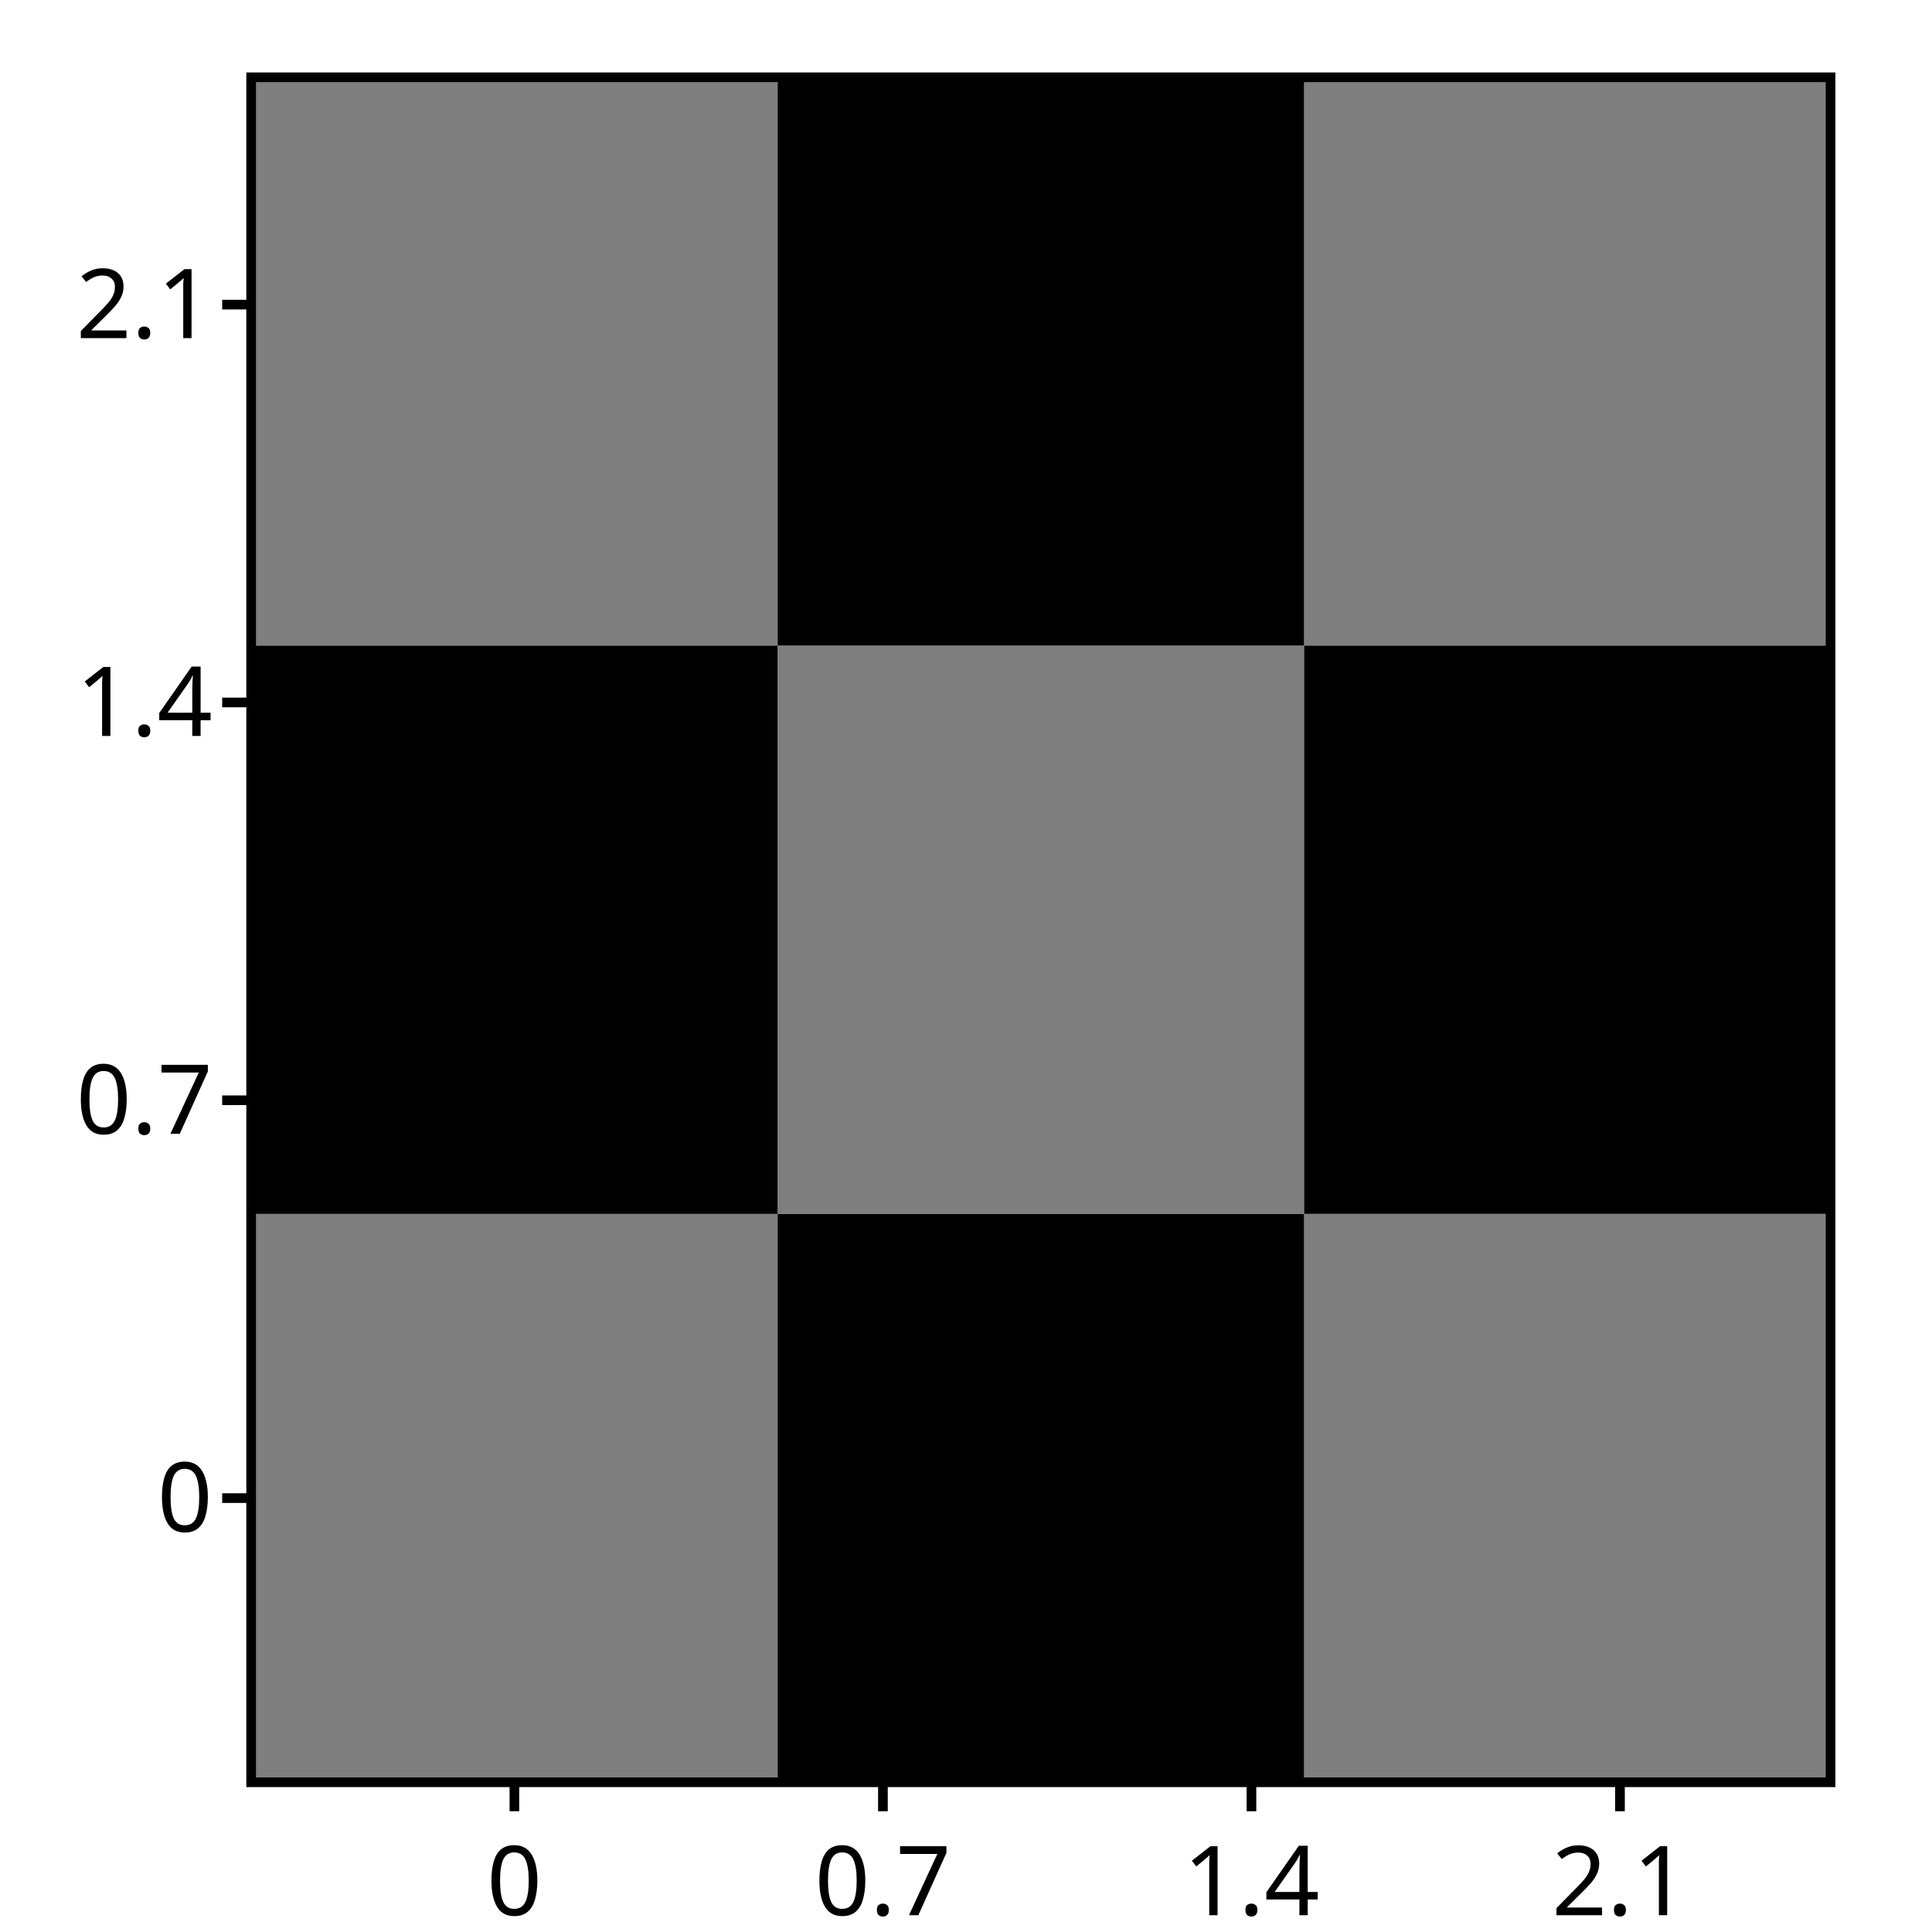
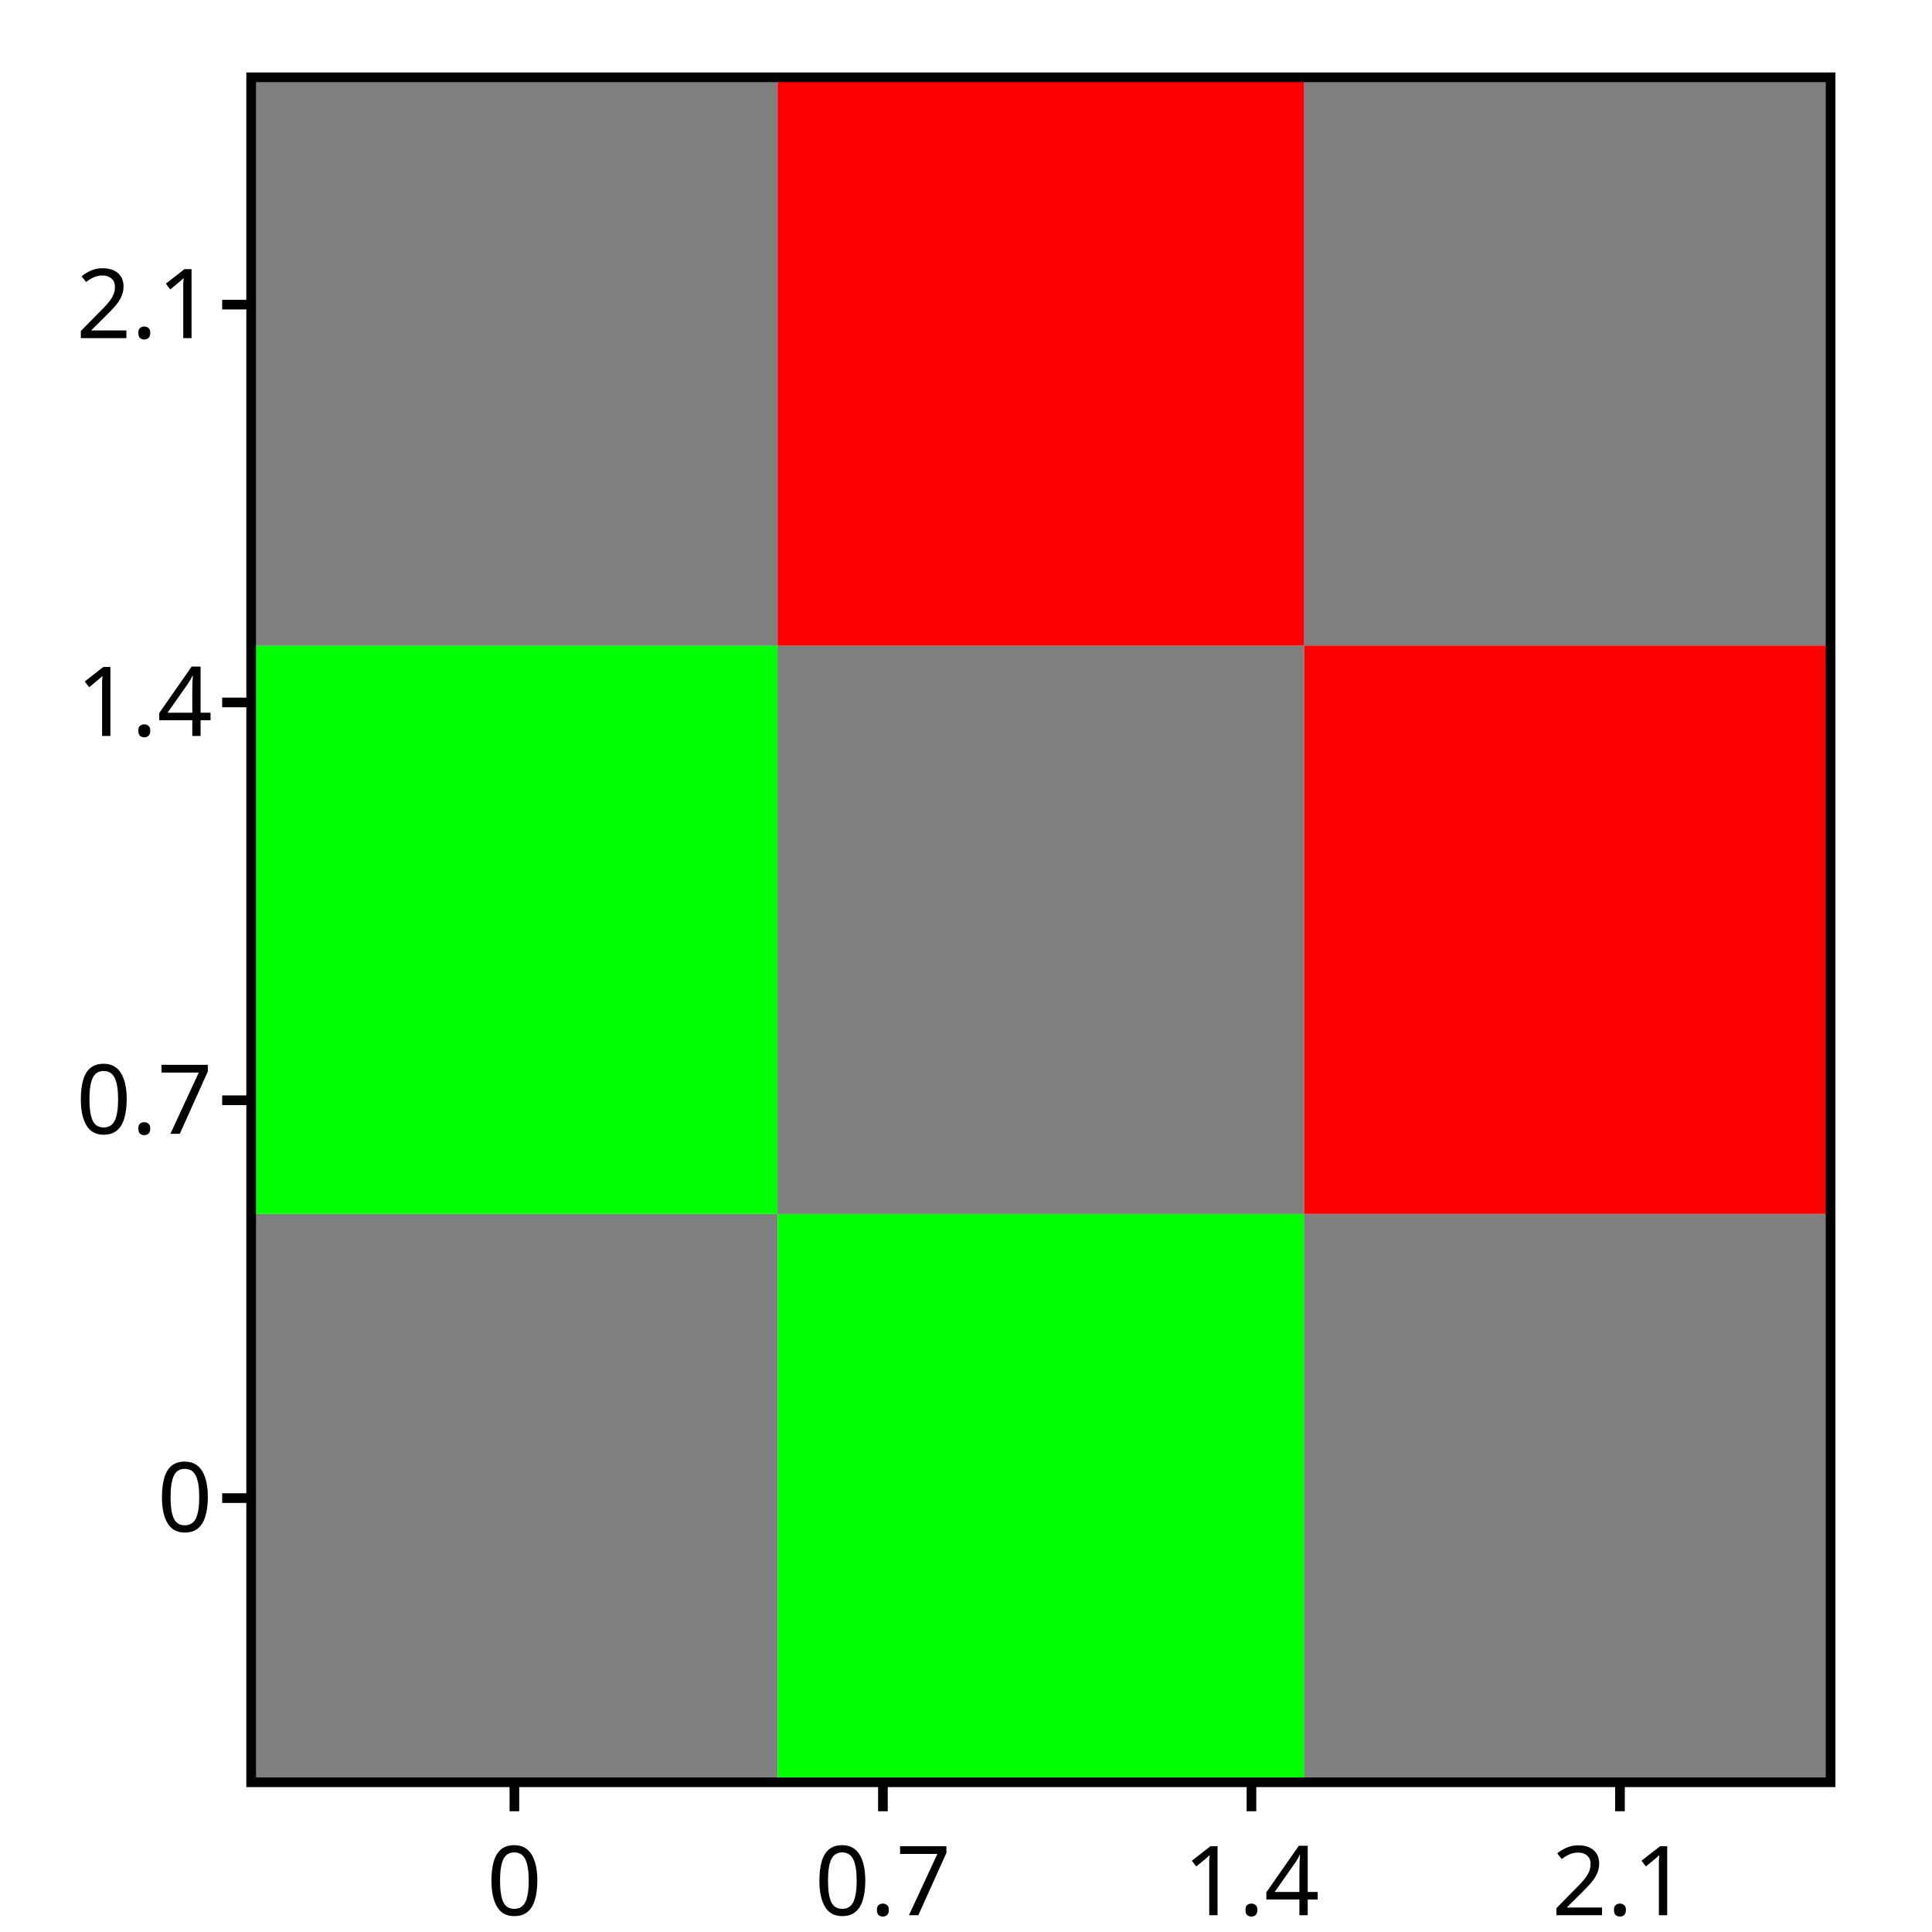
<svg xmlns="http://www.w3.org/2000/svg" viewBox="0 0 200 200" id="svg00003">
  <clipPath id="clipPath00003">
    <rect x="26" y="8" width="163.5" height="176.5" id="rect00021" />
  </clipPath>
  <g id="g00005" clip-path="url(#clipPath00003)">
    <g id="g00006">
      <rect stroke-width="0" fill="rgb(0, 0, 0)" fill-opacity="0.5" x="26" y="125.667" width="54.5" height="58.833" id="rect00022" />
-       <rect stroke-width="0" fill="rgb(0, 1, 0)" fill-opacity="1" x="26" y="66.833" width="54.5" height="58.833" id="rect00023" />
+       <rect stroke-width="0" fill="rgb(0, 255, 0)" fill-opacity="1" x="26" y="66.833" width="54.5" height="58.833" id="rect00023" />
      <rect stroke-width="0" fill="rgb(0, 0, 0)" fill-opacity="0.5" x="26" y="8" width="54.5" height="58.833" id="rect00024" />
-       <rect stroke-width="0" fill="rgb(0, 1, 0)" fill-opacity="1" x="80.5" y="125.667" width="54.5" height="58.833" id="rect00025" />
+       <rect stroke-width="0" fill="rgb(0, 255, 0)" fill-opacity="1" x="80.5" y="125.667" width="54.5" height="58.833" id="rect00025" />
      <rect stroke-width="0" fill="rgb(0, 0, 0)" fill-opacity="0.5" x="80.5" y="66.833" width="54.5" height="58.833" id="rect00026" />
-       <rect stroke-width="0" fill="rgb(1, 0, 0)" fill-opacity="1" x="80.5" y="8" width="54.5" height="58.833" id="rect00027" />
+       <rect stroke-width="0" fill="rgb(255, 0, 0)" fill-opacity="1" x="80.5" y="8" width="54.5" height="58.833" id="rect00027" />
      <rect stroke-width="0" fill="rgb(0, 0, 0)" fill-opacity="0.5" x="135" y="125.667" width="54.5" height="58.833" id="rect00028" />
-       <rect stroke-width="0" fill="rgb(1, 0, 0)" fill-opacity="1" x="135" y="66.833" width="54.5" height="58.833" id="rect00029" />
+       <rect stroke-width="0" fill="rgb(255, 0, 0)" fill-opacity="1" x="135" y="66.833" width="54.5" height="58.833" id="rect00029" />
      <rect stroke-width="0" fill="rgb(0, 0, 0)" fill-opacity="0.5" x="135" y="8" width="54.5" height="58.833" id="rect00030" />
    </g>
  </g>
  <rect stroke-width="1" stroke="black" fill="none" x="26" y="8" width="163.5" height="176.5" id="rect00021" />
  <line x1="53.25" y1="184.5" x2="53.25" y2="187.5" stroke-width="1" stroke="black" id="line00017" />
  <text x="53.25" y="190.5" font-size="10" font-family="sans-serif" text-anchor="middle" dominant-baseline="hanging" id="text00017">
0   </text>
  <line x1="91.4" y1="184.5" x2="91.4" y2="187.5" stroke-width="1" stroke="black" id="line00018" />
  <text x="91.4" y="190.5" font-size="10" font-family="sans-serif" text-anchor="middle" dominant-baseline="hanging" id="text00018">
0.7   </text>
  <line x1="129.55" y1="184.5" x2="129.55" y2="187.5" stroke-width="1" stroke="black" id="line00019" />
  <text x="129.55" y="190.5" font-size="10" font-family="sans-serif" text-anchor="middle" dominant-baseline="hanging" id="text00019">
1.4   </text>
  <line x1="167.7" y1="184.5" x2="167.7" y2="187.5" stroke-width="1" stroke="black" id="line00020" />
  <text x="167.7" y="190.5" font-size="10" font-family="sans-serif" text-anchor="middle" dominant-baseline="hanging" id="text00020">
2.1   </text>
  <line x1="26" y1="155.083" x2="23" y2="155.083" stroke-width="1" stroke="black" id="line00021" />
  <text x="22" y="155.083" font-size="10" font-family="sans-serif" text-anchor="end" dominant-baseline="middle" id="text00021">
0   </text>
  <line x1="26" y1="113.9" x2="23" y2="113.9" stroke-width="1" stroke="black" id="line00022" />
  <text x="22" y="113.9" font-size="10" font-family="sans-serif" text-anchor="end" dominant-baseline="middle" id="text00022">
0.7   </text>
  <line x1="26" y1="72.717" x2="23" y2="72.717" stroke-width="1" stroke="black" id="line00023" />
  <text x="22" y="72.717" font-size="10" font-family="sans-serif" text-anchor="end" dominant-baseline="middle" id="text00023">
1.4   </text>
  <line x1="26" y1="31.533" x2="23" y2="31.533" stroke-width="1" stroke="black" id="line00024" />
  <text x="22" y="31.533" font-size="10" font-family="sans-serif" text-anchor="end" dominant-baseline="middle" id="text00024">
2.1   </text>
</svg>
